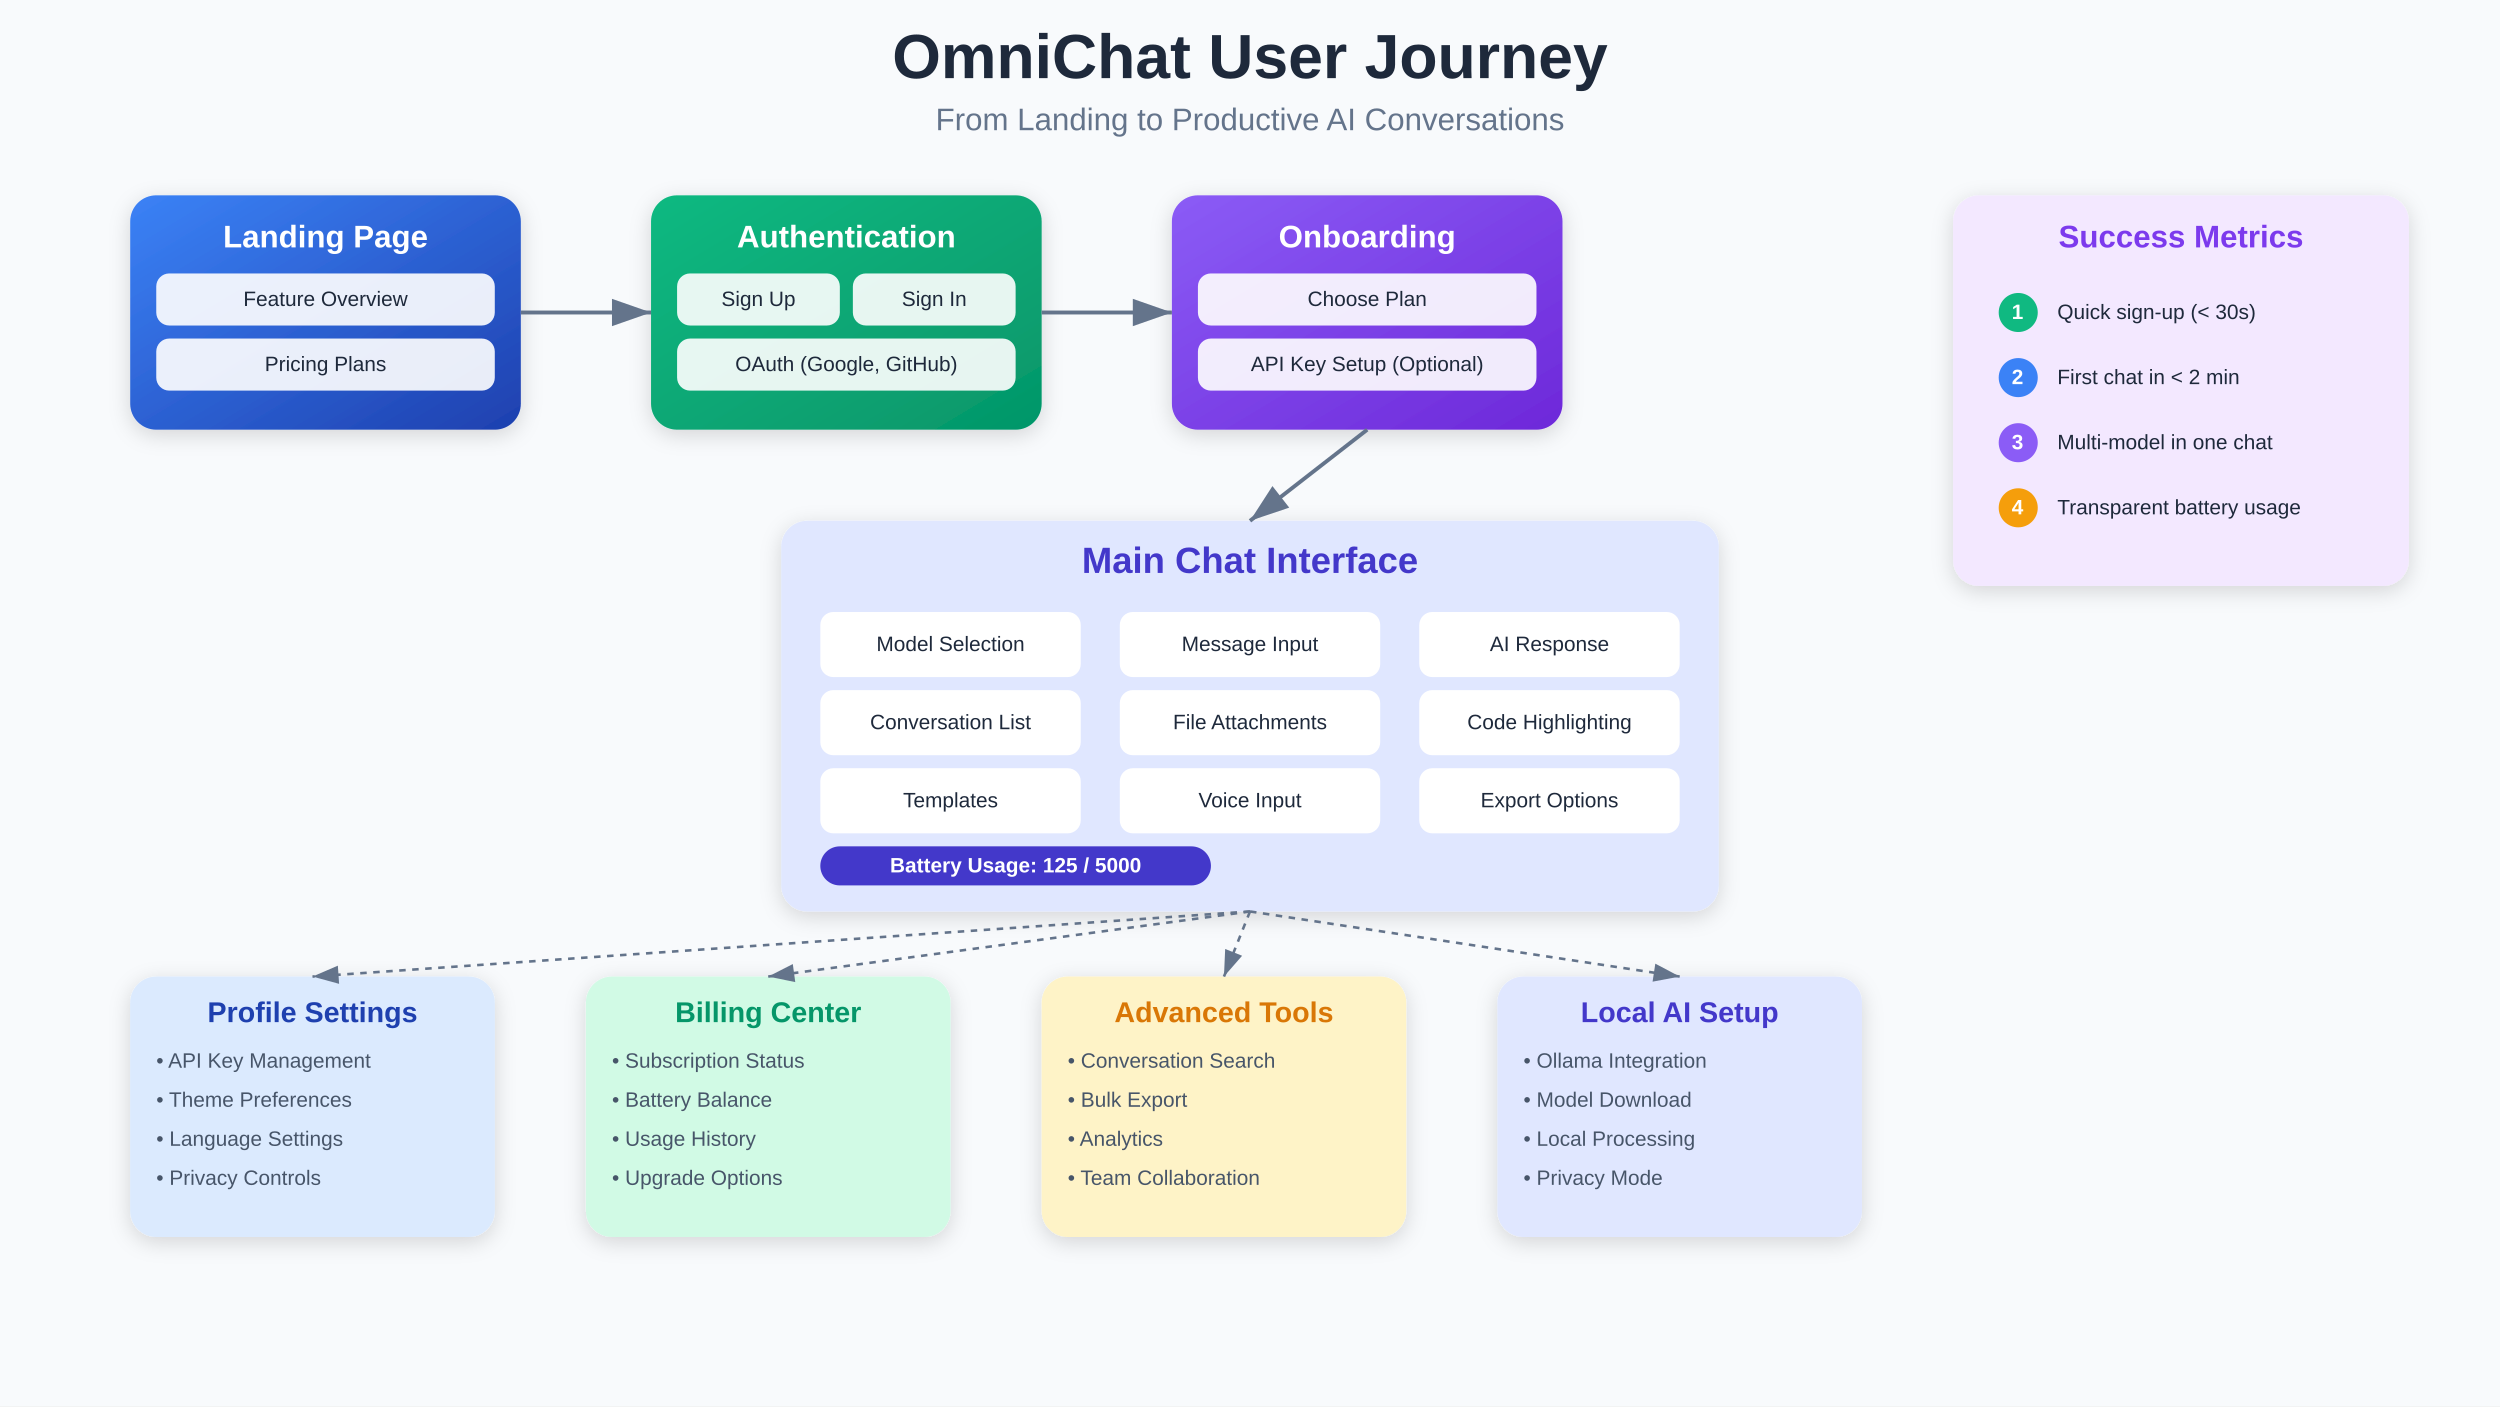
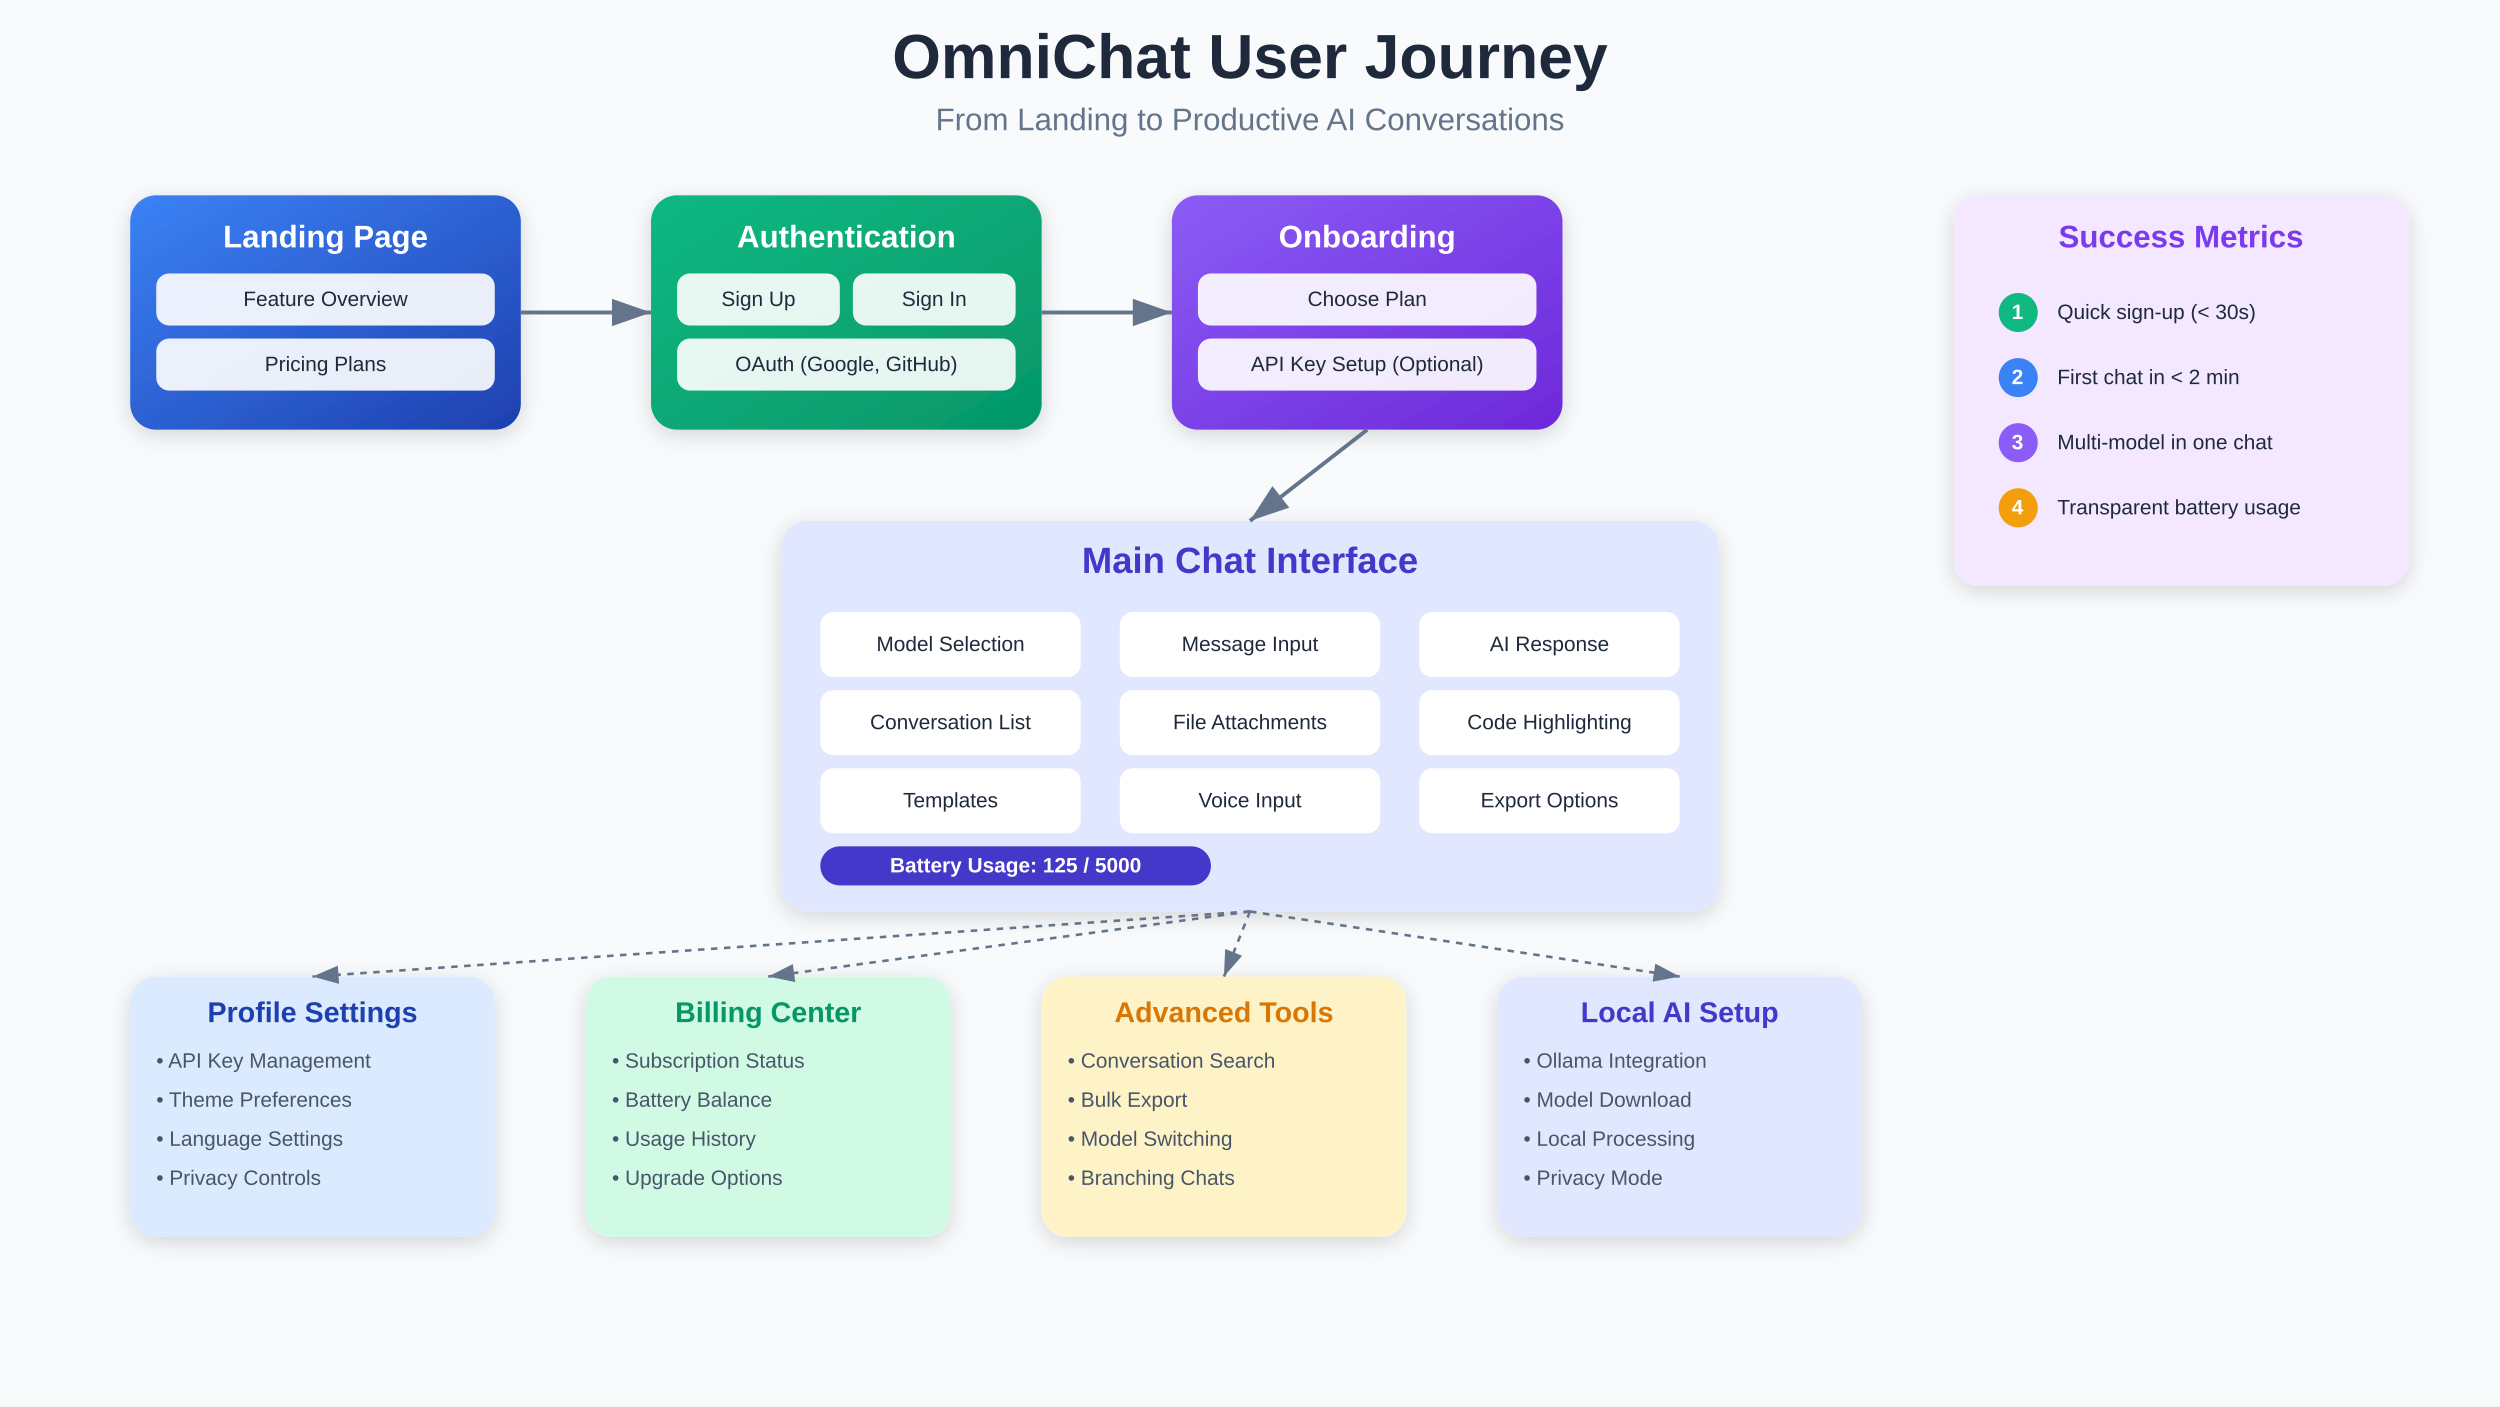
<svg xmlns="http://www.w3.org/2000/svg" width="1920" height="1080" viewBox="0 0 1920 1080">
  <defs>
    <linearGradient id="flowGrad1" x1="0%" y1="0%" x2="100%" y2="100%">
      <stop offset="0%" style="stop-color:#3B82F6;stop-opacity:1" />
      <stop offset="100%" style="stop-color:#1E40AF;stop-opacity:1" />
    </linearGradient>
    <linearGradient id="flowGrad2" x1="0%" y1="0%" x2="100%" y2="100%">
      <stop offset="0%" style="stop-color:#10B981;stop-opacity:1" />
      <stop offset="100%" style="stop-color:#059669;stop-opacity:1" />
    </linearGradient>
    <linearGradient id="flowGrad3" x1="0%" y1="0%" x2="100%" y2="100%">
      <stop offset="0%" style="stop-color:#8B5CF6;stop-opacity:1" />
      <stop offset="100%" style="stop-color:#6D28D9;stop-opacity:1" />
    </linearGradient>
    <filter id="shadow" x="-50%" y="-50%" width="200%" height="200%">
      <feDropShadow dx="0" dy="4" stdDeviation="8" flood-opacity="0.15" />
    </filter>
  </defs>
  <rect width="1920" height="1080" fill="#f8fafc" />
  <text x="960" y="60" font-family="Arial, sans-serif" font-size="48" font-weight="bold" text-anchor="middle" fill="#1e293b">OmniChat User Journey</text>
  <text x="960" y="100" font-family="Arial, sans-serif" font-size="24" text-anchor="middle" fill="#64748b">From Landing to Productive AI Conversations</text>
  <g transform="translate(100, 150)">
    <rect x="0" y="0" width="300" height="180" rx="20" fill="url(#flowGrad1)" filter="url(#shadow)" />
    <text x="150" y="40" font-family="Arial, sans-serif" font-size="24" font-weight="bold" text-anchor="middle" fill="white">Landing Page</text>
    <rect x="20" y="60" width="260" height="40" rx="10" fill="white" opacity="0.9" />
    <text x="150" y="85" font-family="Arial, sans-serif" font-size="16" text-anchor="middle" fill="#1e293b">Feature Overview</text>
    <rect x="20" y="110" width="260" height="40" rx="10" fill="white" opacity="0.9" />
    <text x="150" y="135" font-family="Arial, sans-serif" font-size="16" text-anchor="middle" fill="#1e293b">Pricing Plans</text>
  </g>
  <g transform="translate(500, 150)">
    <rect x="0" y="0" width="300" height="180" rx="20" fill="url(#flowGrad2)" filter="url(#shadow)" />
    <text x="150" y="40" font-family="Arial, sans-serif" font-size="24" font-weight="bold" text-anchor="middle" fill="white">Authentication</text>
    <rect x="20" y="60" width="125" height="40" rx="10" fill="white" opacity="0.9" />
    <text x="82.5" y="85" font-family="Arial, sans-serif" font-size="16" text-anchor="middle" fill="#1e293b">Sign Up</text>
    <rect x="155" y="60" width="125" height="40" rx="10" fill="white" opacity="0.9" />
    <text x="217.5" y="85" font-family="Arial, sans-serif" font-size="16" text-anchor="middle" fill="#1e293b">Sign In</text>
    <rect x="20" y="110" width="260" height="40" rx="10" fill="white" opacity="0.9" />
    <text x="150" y="135" font-family="Arial, sans-serif" font-size="16" text-anchor="middle" fill="#1e293b">OAuth (Google, GitHub)</text>
  </g>
  <g transform="translate(900, 150)">
    <rect x="0" y="0" width="300" height="180" rx="20" fill="url(#flowGrad3)" filter="url(#shadow)" />
    <text x="150" y="40" font-family="Arial, sans-serif" font-size="24" font-weight="bold" text-anchor="middle" fill="white">Onboarding</text>
    <rect x="20" y="60" width="260" height="40" rx="10" fill="white" opacity="0.9" />
    <text x="150" y="85" font-family="Arial, sans-serif" font-size="16" text-anchor="middle" fill="#1e293b">Choose Plan</text>
    <rect x="20" y="110" width="260" height="40" rx="10" fill="white" opacity="0.9" />
    <text x="150" y="135" font-family="Arial, sans-serif" font-size="16" text-anchor="middle" fill="#1e293b">API Key Setup (Optional)</text>
  </g>
  <g transform="translate(600, 400)">
    <rect x="0" y="0" width="720" height="300" rx="20" fill="#E0E7FF" filter="url(#shadow)" />
    <text x="360" y="40" font-family="Arial, sans-serif" font-size="28" font-weight="bold" text-anchor="middle" fill="#4338CA">Main Chat Interface</text>
    <g transform="translate(30, 70)">
      <rect x="0" y="0" width="200" height="50" rx="10" fill="white" />
      <text x="100" y="30" font-family="Arial, sans-serif" font-size="16" text-anchor="middle" fill="#1e293b">Model Selection</text>
      <rect x="0" y="60" width="200" height="50" rx="10" fill="white" />
      <text x="100" y="90" font-family="Arial, sans-serif" font-size="16" text-anchor="middle" fill="#1e293b">Conversation List</text>
      <rect x="0" y="120" width="200" height="50" rx="10" fill="white" />
      <text x="100" y="150" font-family="Arial, sans-serif" font-size="16" text-anchor="middle" fill="#1e293b">Templates</text>
    </g>
    <g transform="translate(260, 70)">
      <rect x="0" y="0" width="200" height="50" rx="10" fill="white" />
      <text x="100" y="30" font-family="Arial, sans-serif" font-size="16" text-anchor="middle" fill="#1e293b">Message Input</text>
      <rect x="0" y="60" width="200" height="50" rx="10" fill="white" />
      <text x="100" y="90" font-family="Arial, sans-serif" font-size="16" text-anchor="middle" fill="#1e293b">File Attachments</text>
      <rect x="0" y="120" width="200" height="50" rx="10" fill="white" />
      <text x="100" y="150" font-family="Arial, sans-serif" font-size="16" text-anchor="middle" fill="#1e293b">Voice Input</text>
    </g>
    <g transform="translate(490, 70)">
      <rect x="0" y="0" width="200" height="50" rx="10" fill="white" />
      <text x="100" y="30" font-family="Arial, sans-serif" font-size="16" text-anchor="middle" fill="#1e293b">AI Response</text>
      <rect x="0" y="60" width="200" height="50" rx="10" fill="white" />
      <text x="100" y="90" font-family="Arial, sans-serif" font-size="16" text-anchor="middle" fill="#1e293b">Code Highlighting</text>
      <rect x="0" y="120" width="200" height="50" rx="10" fill="white" />
      <text x="100" y="150" font-family="Arial, sans-serif" font-size="16" text-anchor="middle" fill="#1e293b">Export Options</text>
    </g>
    <rect x="30" y="250" width="300" height="30" rx="15" fill="#4338CA" />
    <text x="180" y="270" font-family="Arial, sans-serif" font-size="16" font-weight="bold" text-anchor="middle" fill="white">Battery Usage: 125 / 5000</text>
  </g>
  <g transform="translate(100, 750)">
    <rect x="0" y="0" width="280" height="200" rx="20" fill="#DBEAFE" filter="url(#shadow)" />
    <text x="140" y="35" font-family="Arial, sans-serif" font-size="22" font-weight="bold" text-anchor="middle" fill="#1e40af">Profile Settings</text>
    <text x="20" y="70" font-family="Arial, sans-serif" font-size="16" fill="#475569">• API Key Management</text>
    <text x="20" y="100" font-family="Arial, sans-serif" font-size="16" fill="#475569">• Theme Preferences</text>
    <text x="20" y="130" font-family="Arial, sans-serif" font-size="16" fill="#475569">• Language Settings</text>
    <text x="20" y="160" font-family="Arial, sans-serif" font-size="16" fill="#475569">• Privacy Controls</text>
  </g>
  <g transform="translate(450, 750)">
    <rect x="0" y="0" width="280" height="200" rx="20" fill="#D1FAE5" filter="url(#shadow)" />
    <text x="140" y="35" font-family="Arial, sans-serif" font-size="22" font-weight="bold" text-anchor="middle" fill="#059669">Billing Center</text>
    <text x="20" y="70" font-family="Arial, sans-serif" font-size="16" fill="#475569">• Subscription Status</text>
    <text x="20" y="100" font-family="Arial, sans-serif" font-size="16" fill="#475569">• Battery Balance</text>
    <text x="20" y="130" font-family="Arial, sans-serif" font-size="16" fill="#475569">• Usage History</text>
    <text x="20" y="160" font-family="Arial, sans-serif" font-size="16" fill="#475569">• Upgrade Options</text>
  </g>
  <g transform="translate(800, 750)">
    <rect x="0" y="0" width="280" height="200" rx="20" fill="#FEF3C7" filter="url(#shadow)" />
    <text x="140" y="35" font-family="Arial, sans-serif" font-size="22" font-weight="bold" text-anchor="middle" fill="#d97706">Advanced Tools</text>
    <text x="20" y="70" font-family="Arial, sans-serif" font-size="16" fill="#475569">• Conversation Search</text>
    <text x="20" y="100" font-family="Arial, sans-serif" font-size="16" fill="#475569">• Bulk Export</text>
-     <text x="20" y="130" font-family="Arial, sans-serif" font-size="16" fill="#475569">• Analytics</text>
-     <text x="20" y="160" font-family="Arial, sans-serif" font-size="16" fill="#475569">• Team Collaboration</text>
+     <text x="20" y="130" font-family="Arial, sans-serif" font-size="16" fill="#475569">• Model Switching</text>
+     <text x="20" y="160" font-family="Arial, sans-serif" font-size="16" fill="#475569">• Branching Chats</text>
  </g>
  <g transform="translate(1150, 750)">
    <rect x="0" y="0" width="280" height="200" rx="20" fill="#E0E7FF" filter="url(#shadow)" />
    <text x="140" y="35" font-family="Arial, sans-serif" font-size="22" font-weight="bold" text-anchor="middle" fill="#4338CA">Local AI Setup</text>
    <text x="20" y="70" font-family="Arial, sans-serif" font-size="16" fill="#475569">• Ollama Integration</text>
    <text x="20" y="100" font-family="Arial, sans-serif" font-size="16" fill="#475569">• Model Download</text>
    <text x="20" y="130" font-family="Arial, sans-serif" font-size="16" fill="#475569">• Local Processing</text>
    <text x="20" y="160" font-family="Arial, sans-serif" font-size="16" fill="#475569">• Privacy Mode</text>
  </g>
  <defs>
    <marker id="arrowhead" markerWidth="10" markerHeight="7" refX="10" refY="3.5" orient="auto">
      <polygon points="0 0, 10 3.5, 0 7" fill="#64748b" />
    </marker>
  </defs>
  <g>
    <path d="M 400 240 L 500 240" stroke="#64748b" stroke-width="3" fill="none" marker-end="url(#arrowhead)" />
    <path d="M 800 240 L 900 240" stroke="#64748b" stroke-width="3" fill="none" marker-end="url(#arrowhead)" />
    <path d="M 1050 330 L 960 400" stroke="#64748b" stroke-width="3" fill="none" marker-end="url(#arrowhead)" />
    <path d="M 960 700 L 240 750" stroke="#64748b" stroke-width="2" fill="none" marker-end="url(#arrowhead)" stroke-dasharray="5,5" />
    <path d="M 960 700 L 590 750" stroke="#64748b" stroke-width="2" fill="none" marker-end="url(#arrowhead)" stroke-dasharray="5,5" />
    <path d="M 960 700 L 940 750" stroke="#64748b" stroke-width="2" fill="none" marker-end="url(#arrowhead)" stroke-dasharray="5,5" />
    <path d="M 960 700 L 1290 750" stroke="#64748b" stroke-width="2" fill="none" marker-end="url(#arrowhead)" stroke-dasharray="5,5" />
  </g>
  <g transform="translate(1500, 150)">
    <rect x="0" y="0" width="350" height="300" rx="20" fill="#F3E8FF" filter="url(#shadow)" />
    <text x="175" y="40" font-family="Arial, sans-serif" font-size="24" font-weight="bold" text-anchor="middle" fill="#7C3AED">Success Metrics</text>
    <g transform="translate(30, 70)">
      <circle cx="20" cy="20" r="15" fill="#10B981" />
      <text x="15" y="25" font-family="Arial, sans-serif" font-size="16" font-weight="bold" fill="white">1</text>
      <text x="50" y="25" font-family="Arial, sans-serif" font-size="16" fill="#1e293b">Quick sign-up (&lt; 30s)</text>
    </g>
    <g transform="translate(30, 120)">
      <circle cx="20" cy="20" r="15" fill="#3B82F6" />
      <text x="15" y="25" font-family="Arial, sans-serif" font-size="16" font-weight="bold" fill="white">2</text>
      <text x="50" y="25" font-family="Arial, sans-serif" font-size="16" fill="#1e293b">First chat in &lt; 2 min</text>
    </g>
    <g transform="translate(30, 170)">
      <circle cx="20" cy="20" r="15" fill="#8B5CF6" />
      <text x="15" y="25" font-family="Arial, sans-serif" font-size="16" font-weight="bold" fill="white">3</text>
      <text x="50" y="25" font-family="Arial, sans-serif" font-size="16" fill="#1e293b">Multi-model in one chat</text>
    </g>
    <g transform="translate(30, 220)">
      <circle cx="20" cy="20" r="15" fill="#F59E0B" />
      <text x="15" y="25" font-family="Arial, sans-serif" font-size="16" font-weight="bold" fill="white">4</text>
      <text x="50" y="25" font-family="Arial, sans-serif" font-size="16" fill="#1e293b">Transparent battery usage</text>
    </g>
  </g>
</svg>
